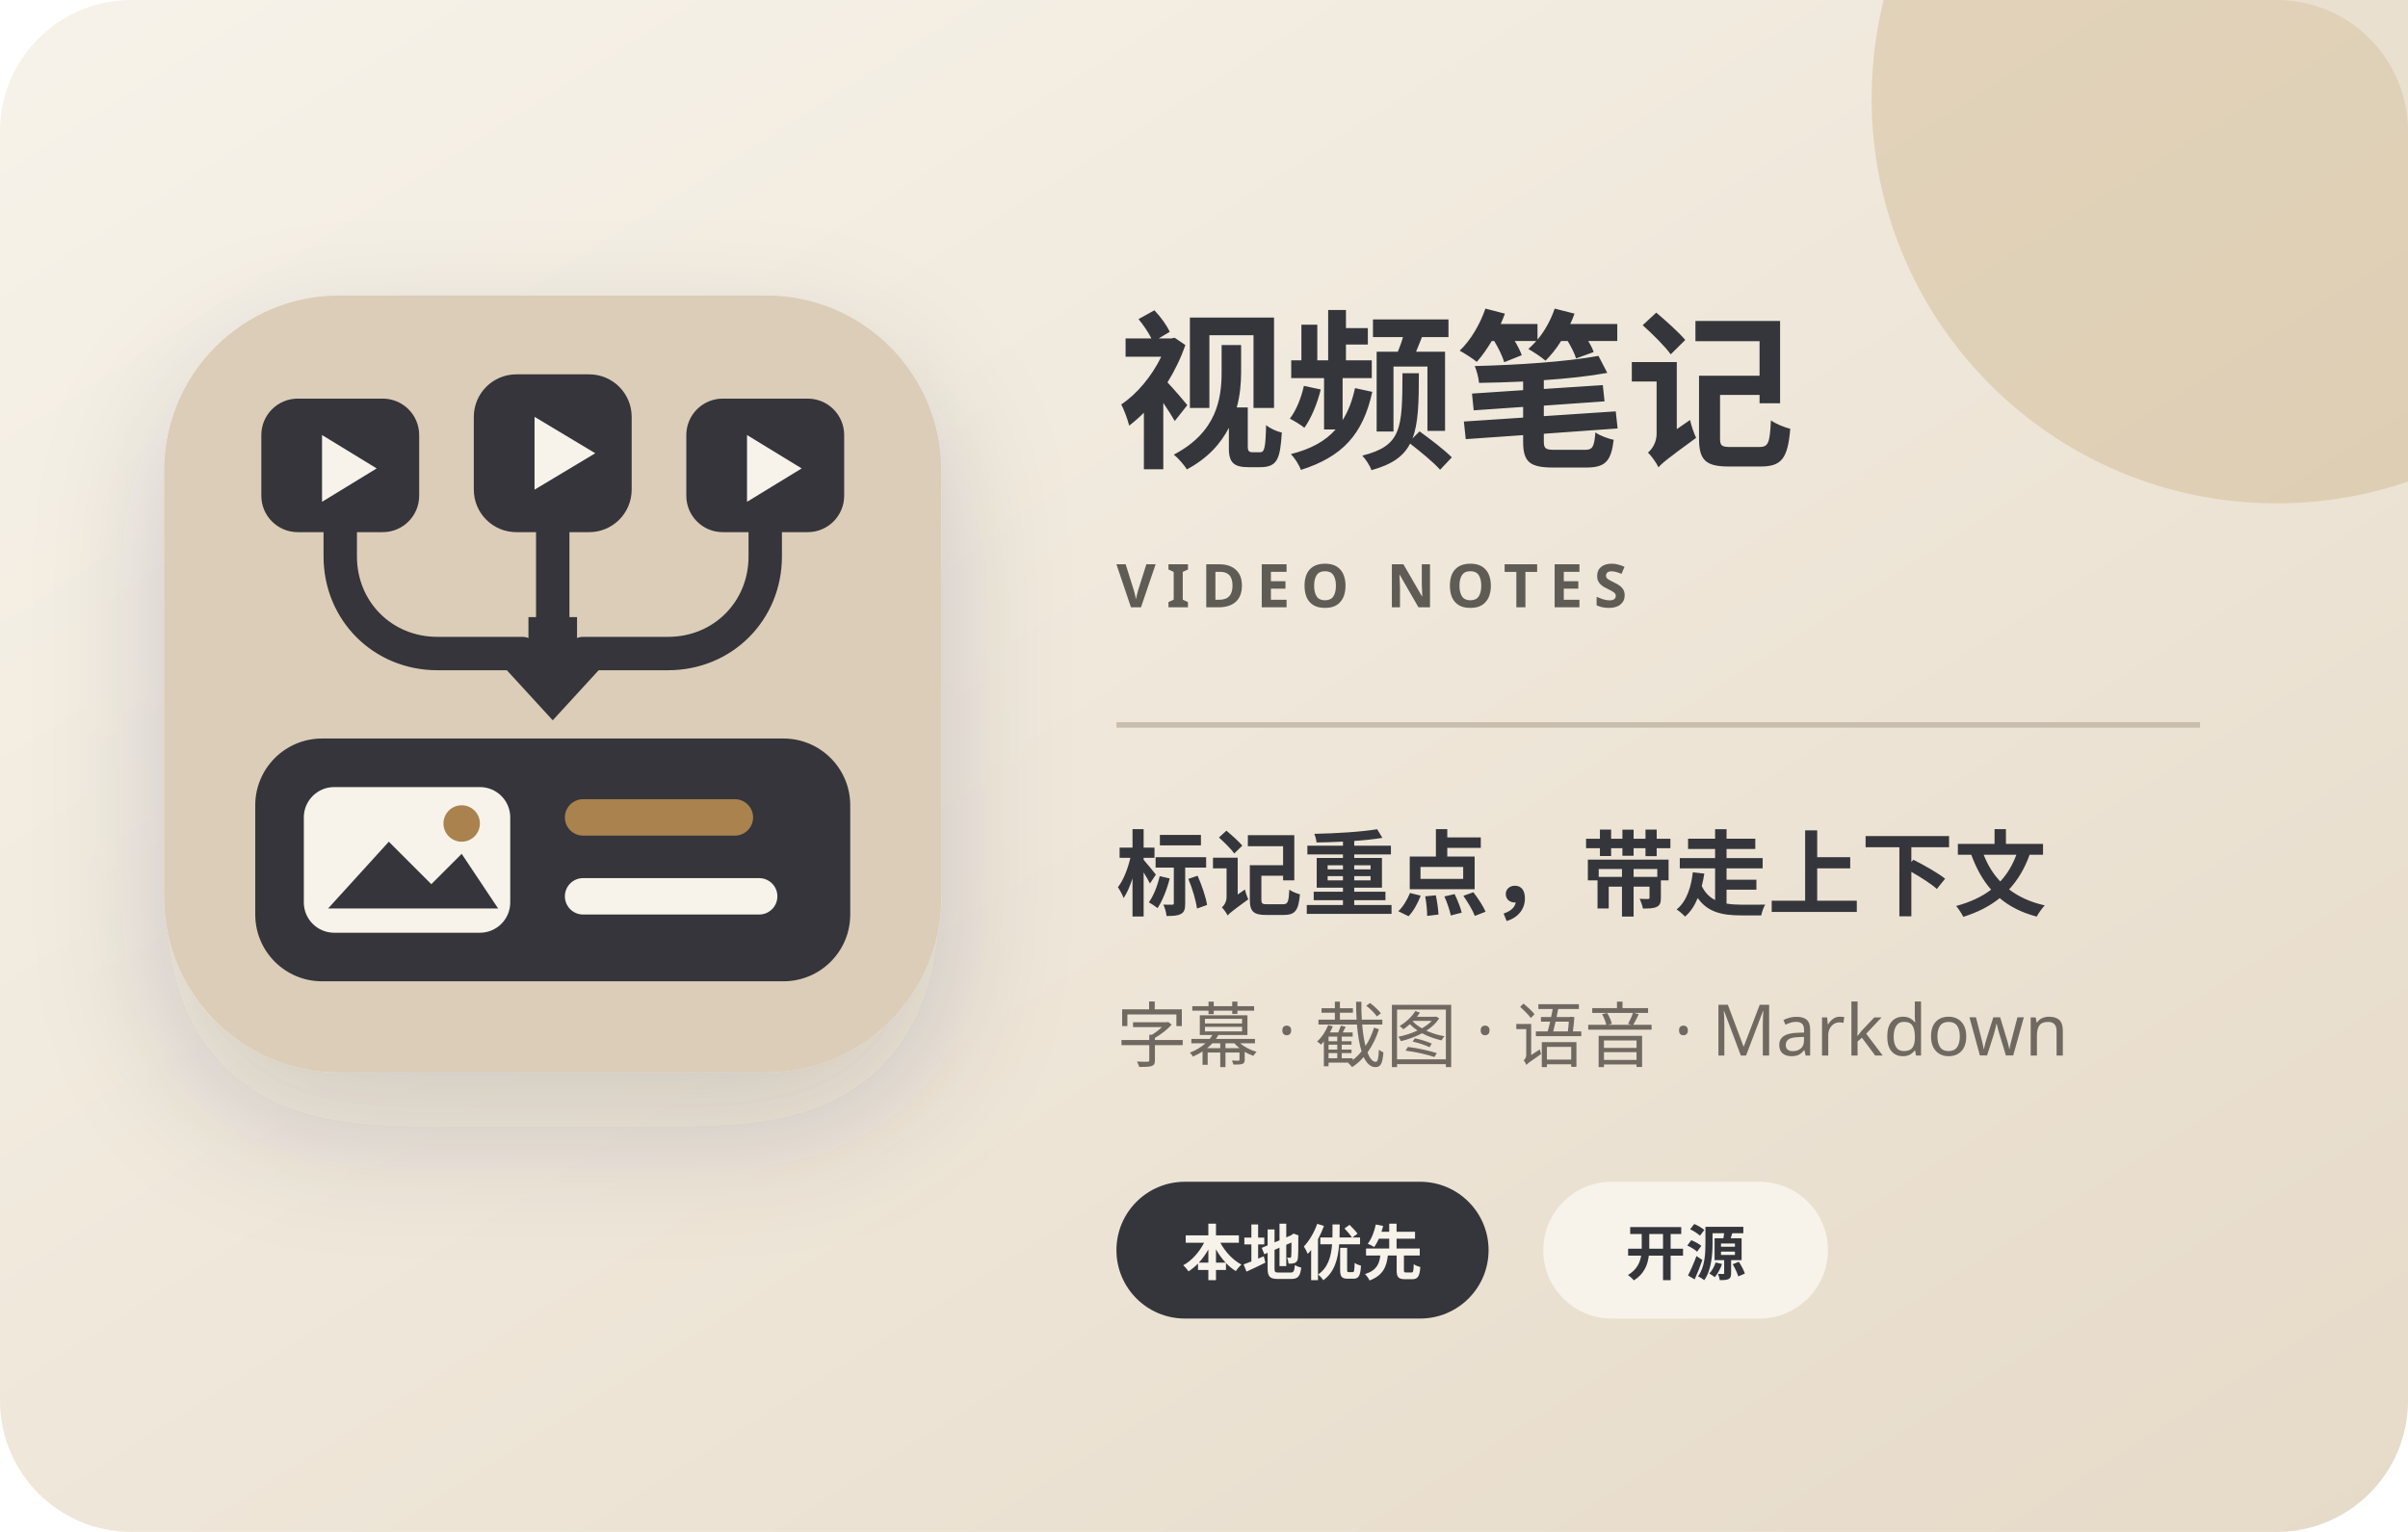
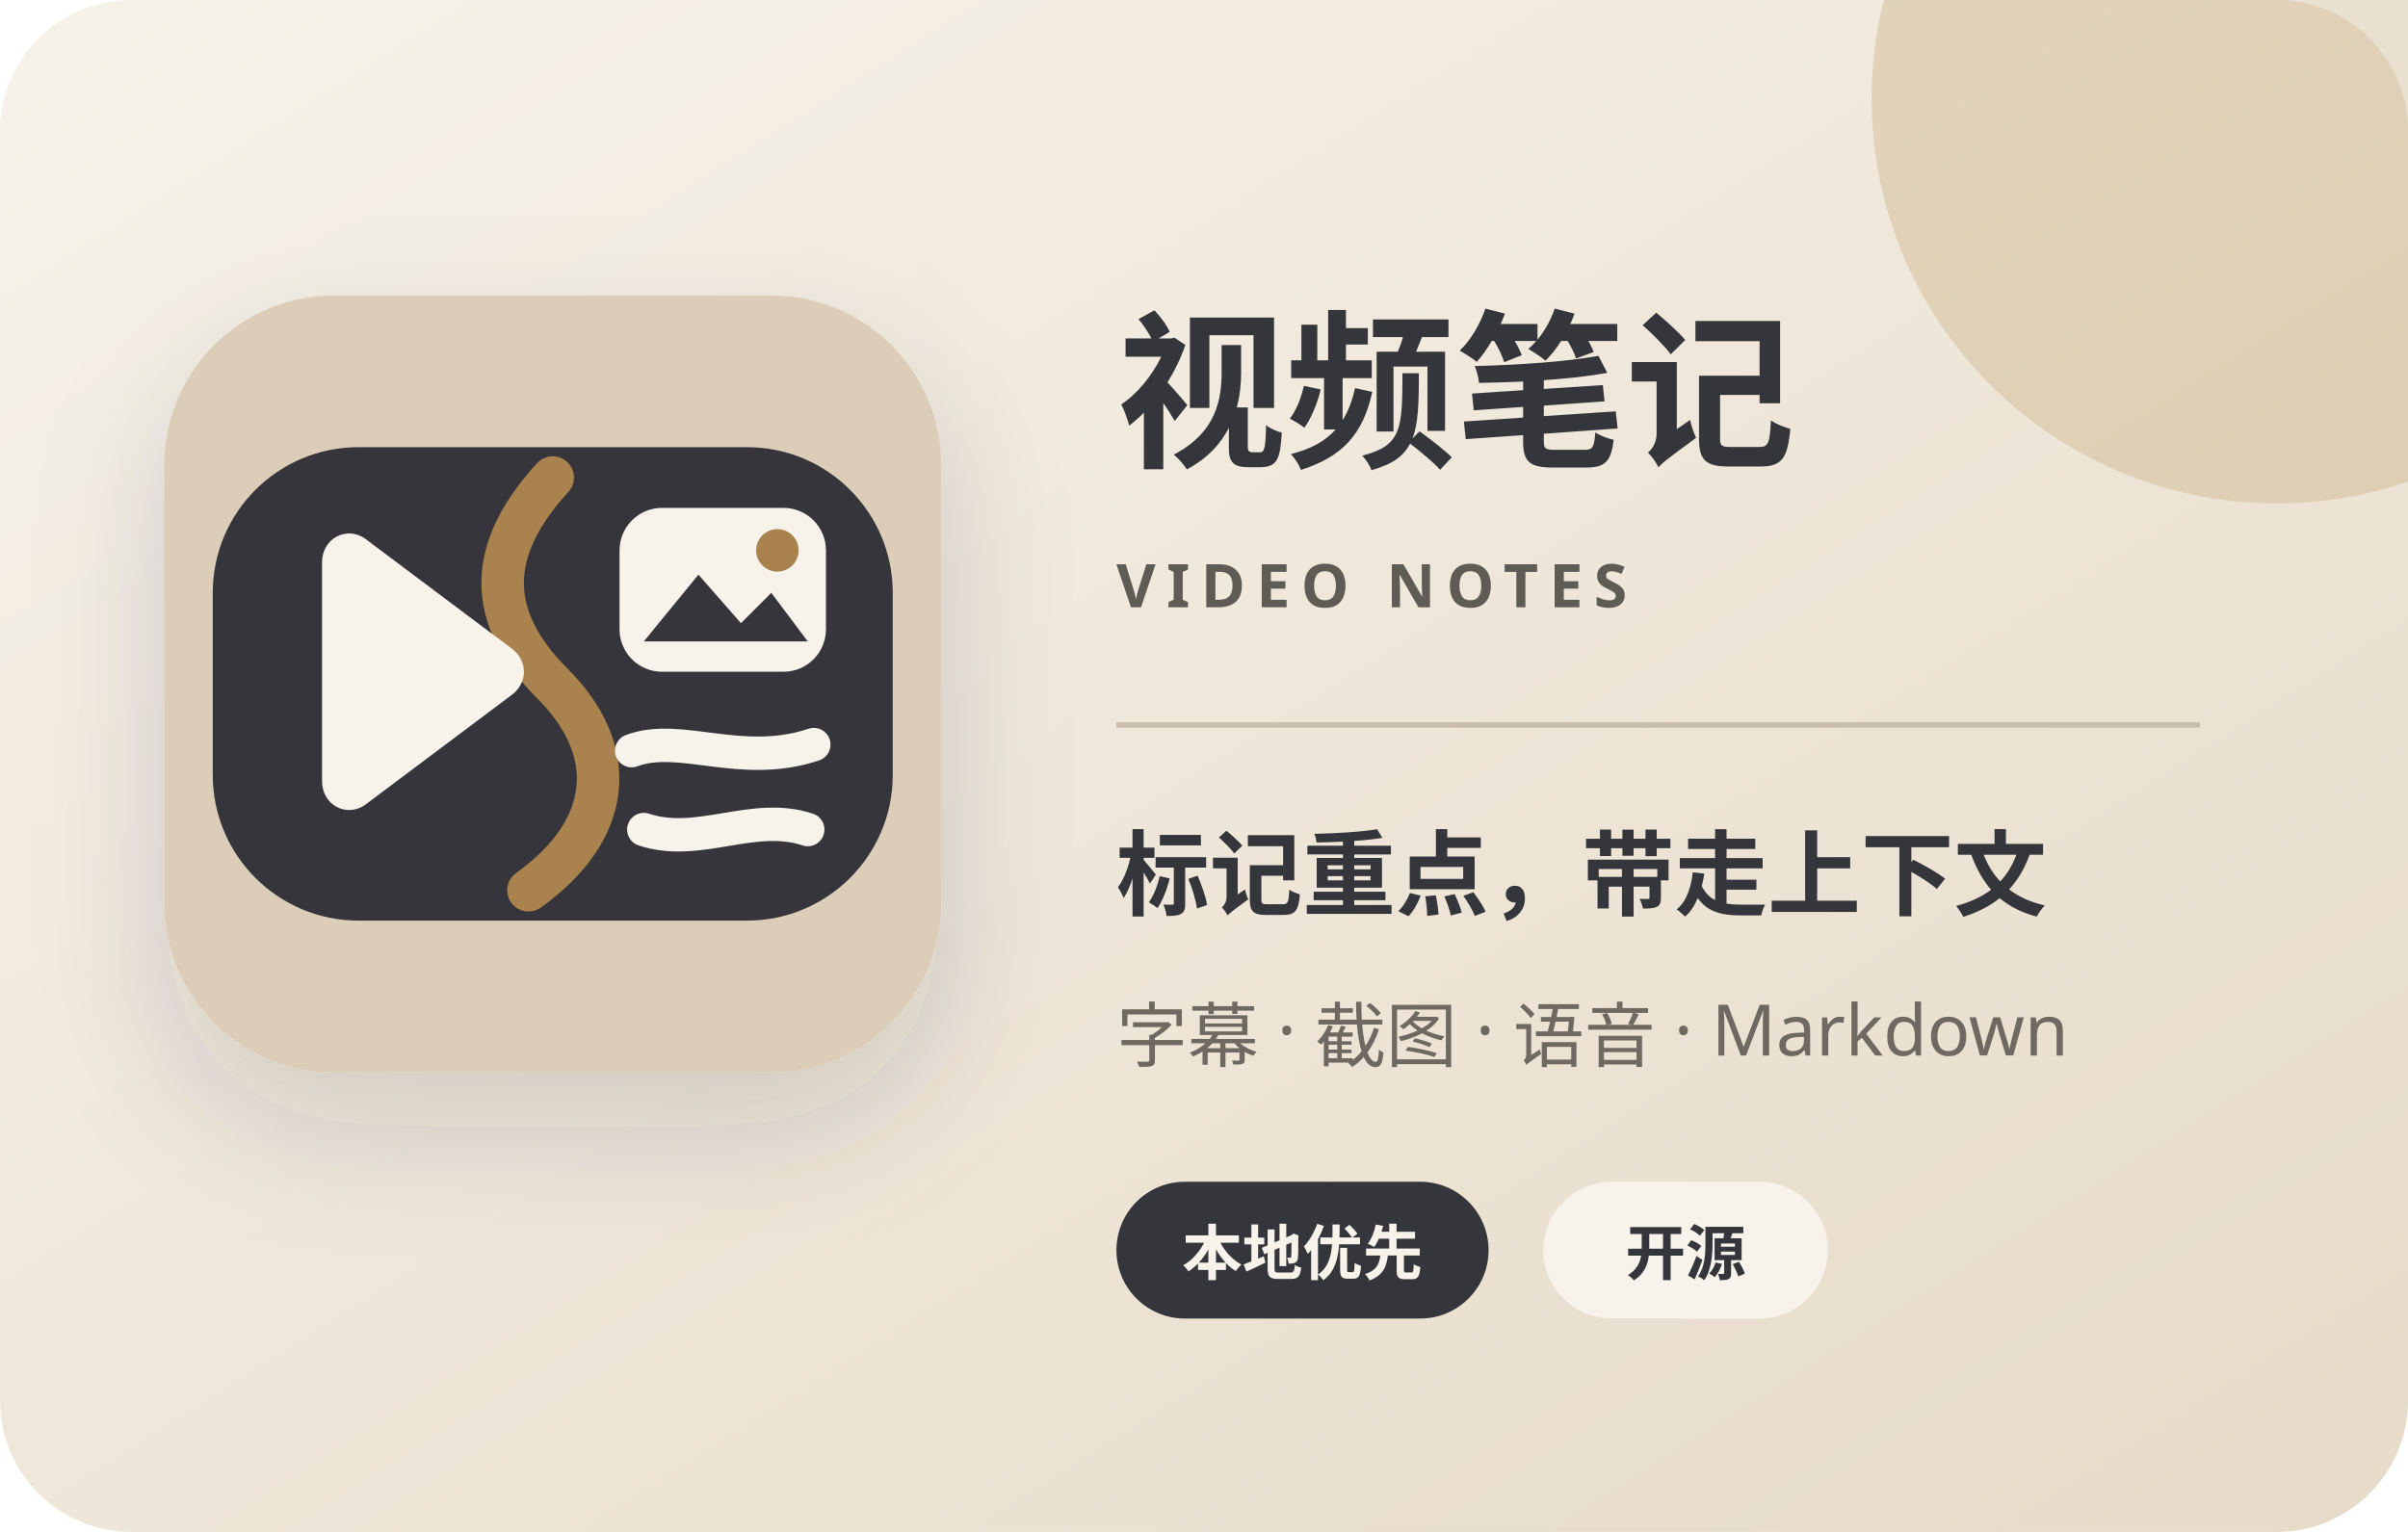
<svg xmlns="http://www.w3.org/2000/svg" width="440" height="280" viewBox="0 0 440 280">
  <defs>
    <linearGradient id="bg" x1="0" y1="0" x2="1" y2="1">
      <stop stop-color="#f7f3ea" />
      <stop offset="1" stop-color="#e6dac8" />
    </linearGradient>
    <filter id="shadow" x="-20%" y="-20%" width="140%" height="150%">
      <feDropShadow dx="0" dy="10" stdDeviation="12" flood-color="#34363b" flood-opacity=".16" />
    </filter>
  </defs>
  <rect width="440" height="280" rx="24" fill="url(#bg)" />
  <circle cx="416" cy="18" r="74" fill="#c9ad82" opacity=".38" />
  <g transform="translate(30 54)" filter="url(#shadow)">
-     <rect width="142" height="142" rx="32" fill="#dccdb8" />
    <g transform="scale(1.109375)">
-       <g fill="#34363b">
-         <rect x="16" y="17" width="26" height="22" rx="6" />
-         <rect x="51" y="13" width="26" height="26" rx="7" />
-         <rect x="86" y="17" width="26" height="22" rx="6" />
-         <rect x="15" y="73" width="98" height="40" rx="11" />
-       </g>
-       <g fill="#f7f3ea">
-         <path d="m26 23 9 5.5-9 5.5Z" />
-         <path d="m61 20 10 6-10 6Z" />
-         <path d="m96 23 9 5.5-9 5.5Z" />
-       </g>
-       <g fill="none" stroke="#34363b" stroke-linecap="round" stroke-width="5.5">
-         <path d="M29 39v4c0 9 7 16 16 16h14" />
-         <path d="M64 39v22" />
-         <path d="M99 39v4c0 9-7 16-16 16H69" />
-       </g>
-       <path d="m64 70-11-12h7v-5h8v5h7Z" fill="#34363b" />
-       <rect x="23" y="81" width="34" height="24" rx="5" fill="#f7f3ea" />
-       <circle cx="49" cy="87" r="3" fill="#a9824d" />
-       <path d="m27 101 10-11 7 7 5-5 6 9Z" fill="#34363b" />
-       <rect x="66" y="83" width="31" height="6" rx="3" fill="#a9824d" />
-       <rect x="66" y="96" width="35" height="6" rx="3" fill="#f7f3ea" />
+       <rect width="128" height="128" rx="28" fill="#dccdb8" />
+       <rect x="8" y="25" width="112" height="78" rx="24" fill="#34363b" />
+       <path d="M64 30c-11 12-11 23 0 34 11 11 10 24-4 34" fill="none" stroke="#a9824d" stroke-linecap="round" stroke-width="7" />
+       <path d="M26 44c0-4 4-6 7-4l24 18c3 2 3 6 0 8L33 84c-3 2-7 0-7-4Z" fill="#f7f3ea" />
+       <rect x="75" y="35" width="34" height="27" rx="7" fill="#f7f3ea" />
+       <circle cx="101" cy="42" r="3.5" fill="#a9824d" />
+       <path d="m79 57 9-11 7 8 5-5 6 8Z" fill="#34363b" />
+       <path d="M77 75c8-3 18 3 30-1" fill="none" stroke="#f7f3ea" stroke-linecap="round" stroke-width="5.5" />
+       <path d="M79 88c9 3 18-3 27 0" fill="none" stroke="#f7f3ea" stroke-linecap="round" stroke-width="5.5" />
    </g>
  </g>
  <text x="204" y="83" fill="#34363b" font-family="PingFang SC, Microsoft YaHei, sans-serif" font-size="31" font-weight="800">视频笔记</text>
  <text x="204" y="111" fill="#5f5b55" font-family="Segoe UI, sans-serif" font-size="11" font-weight="700" letter-spacing="2">VIDEO NOTES</text>
  <rect x="204" y="132" width="198" height="1" fill="#c9bdad" />
  <text x="204" y="166" fill="#34363b" font-family="PingFang SC, Microsoft YaHei, sans-serif" font-size="17" font-weight="650">标记重点，带走上下文</text>
  <text x="204" y="194" fill="#6f6961" font-family="PingFang SC, Microsoft YaHei, sans-serif" font-size="13">字幕 · 截图 · 语音 · Markdown</text>
  <g transform="translate(204 216)">
    <rect width="68" height="25" rx="12.5" fill="#34363b" />
    <text x="34" y="17" fill="#f7f3ea" text-anchor="middle" font-family="PingFang SC, Microsoft YaHei, sans-serif" font-size="11" font-weight="700">本地优先</text>
    <rect x="78" width="52" height="25" rx="12.5" fill="#f7f3ea" />
    <text x="104" y="17" fill="#34363b" text-anchor="middle" font-family="PingFang SC, Microsoft YaHei, sans-serif" font-size="11" font-weight="700">开源</text>
  </g>
</svg>
